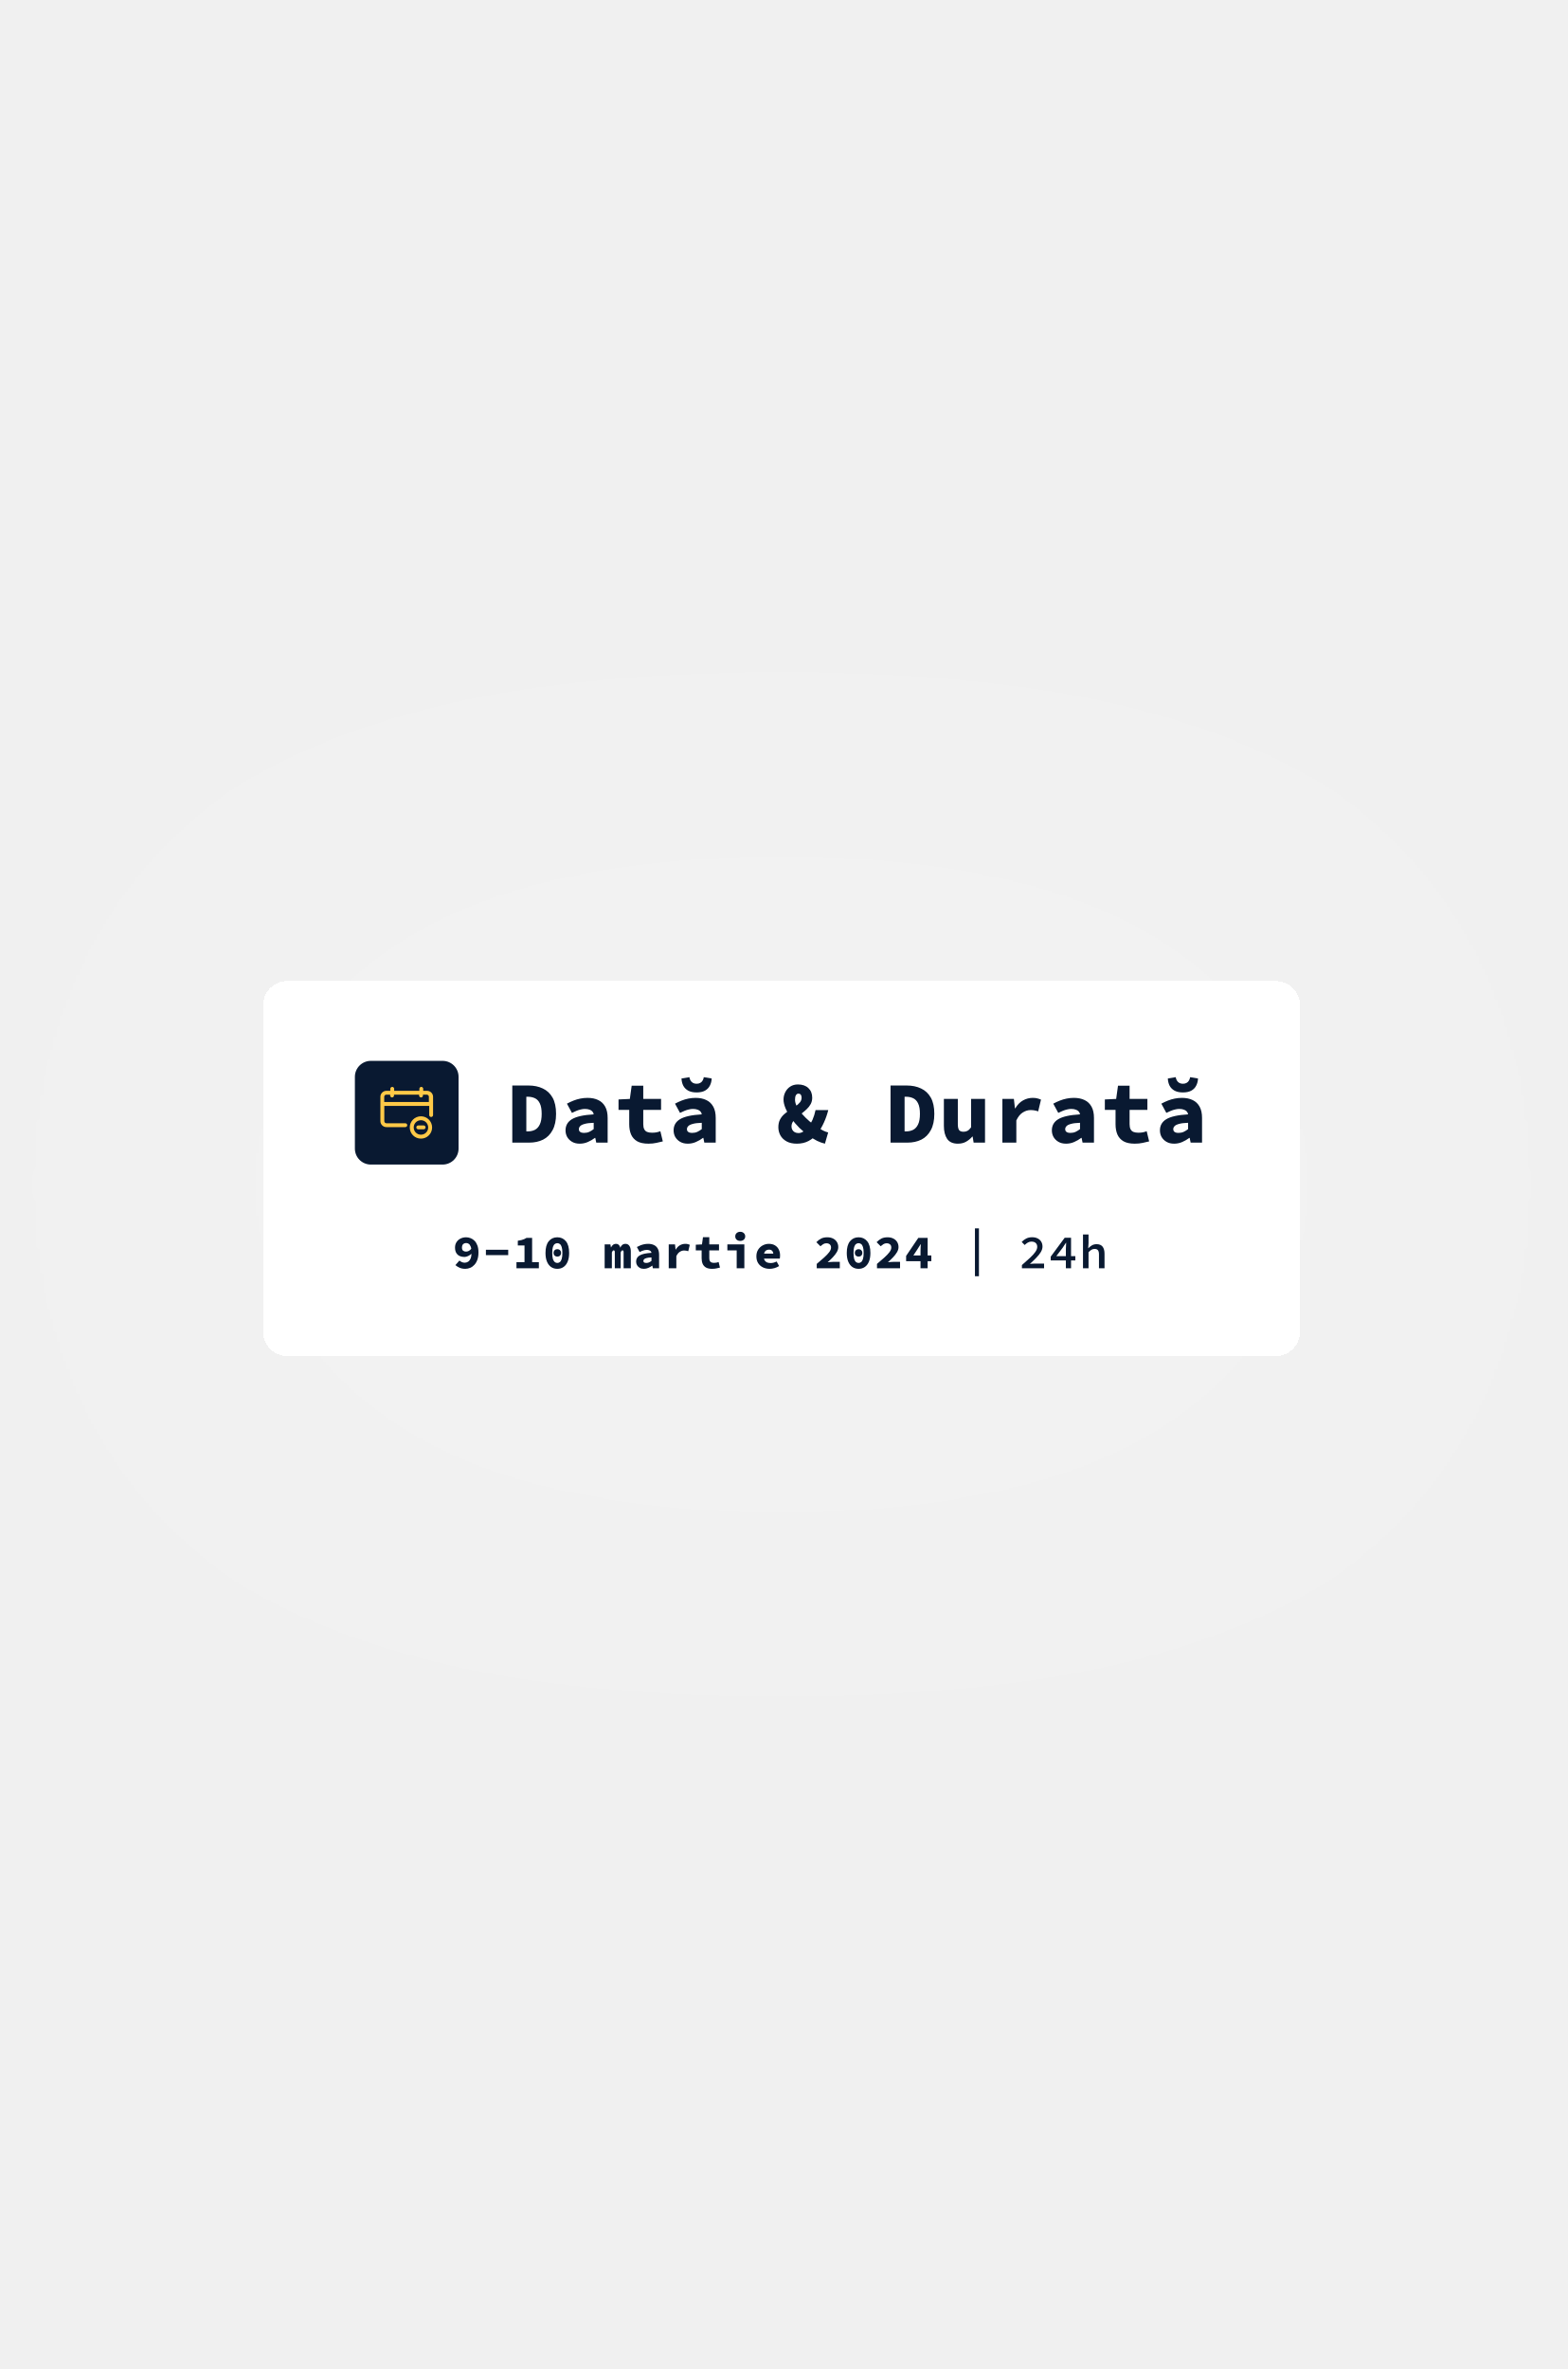
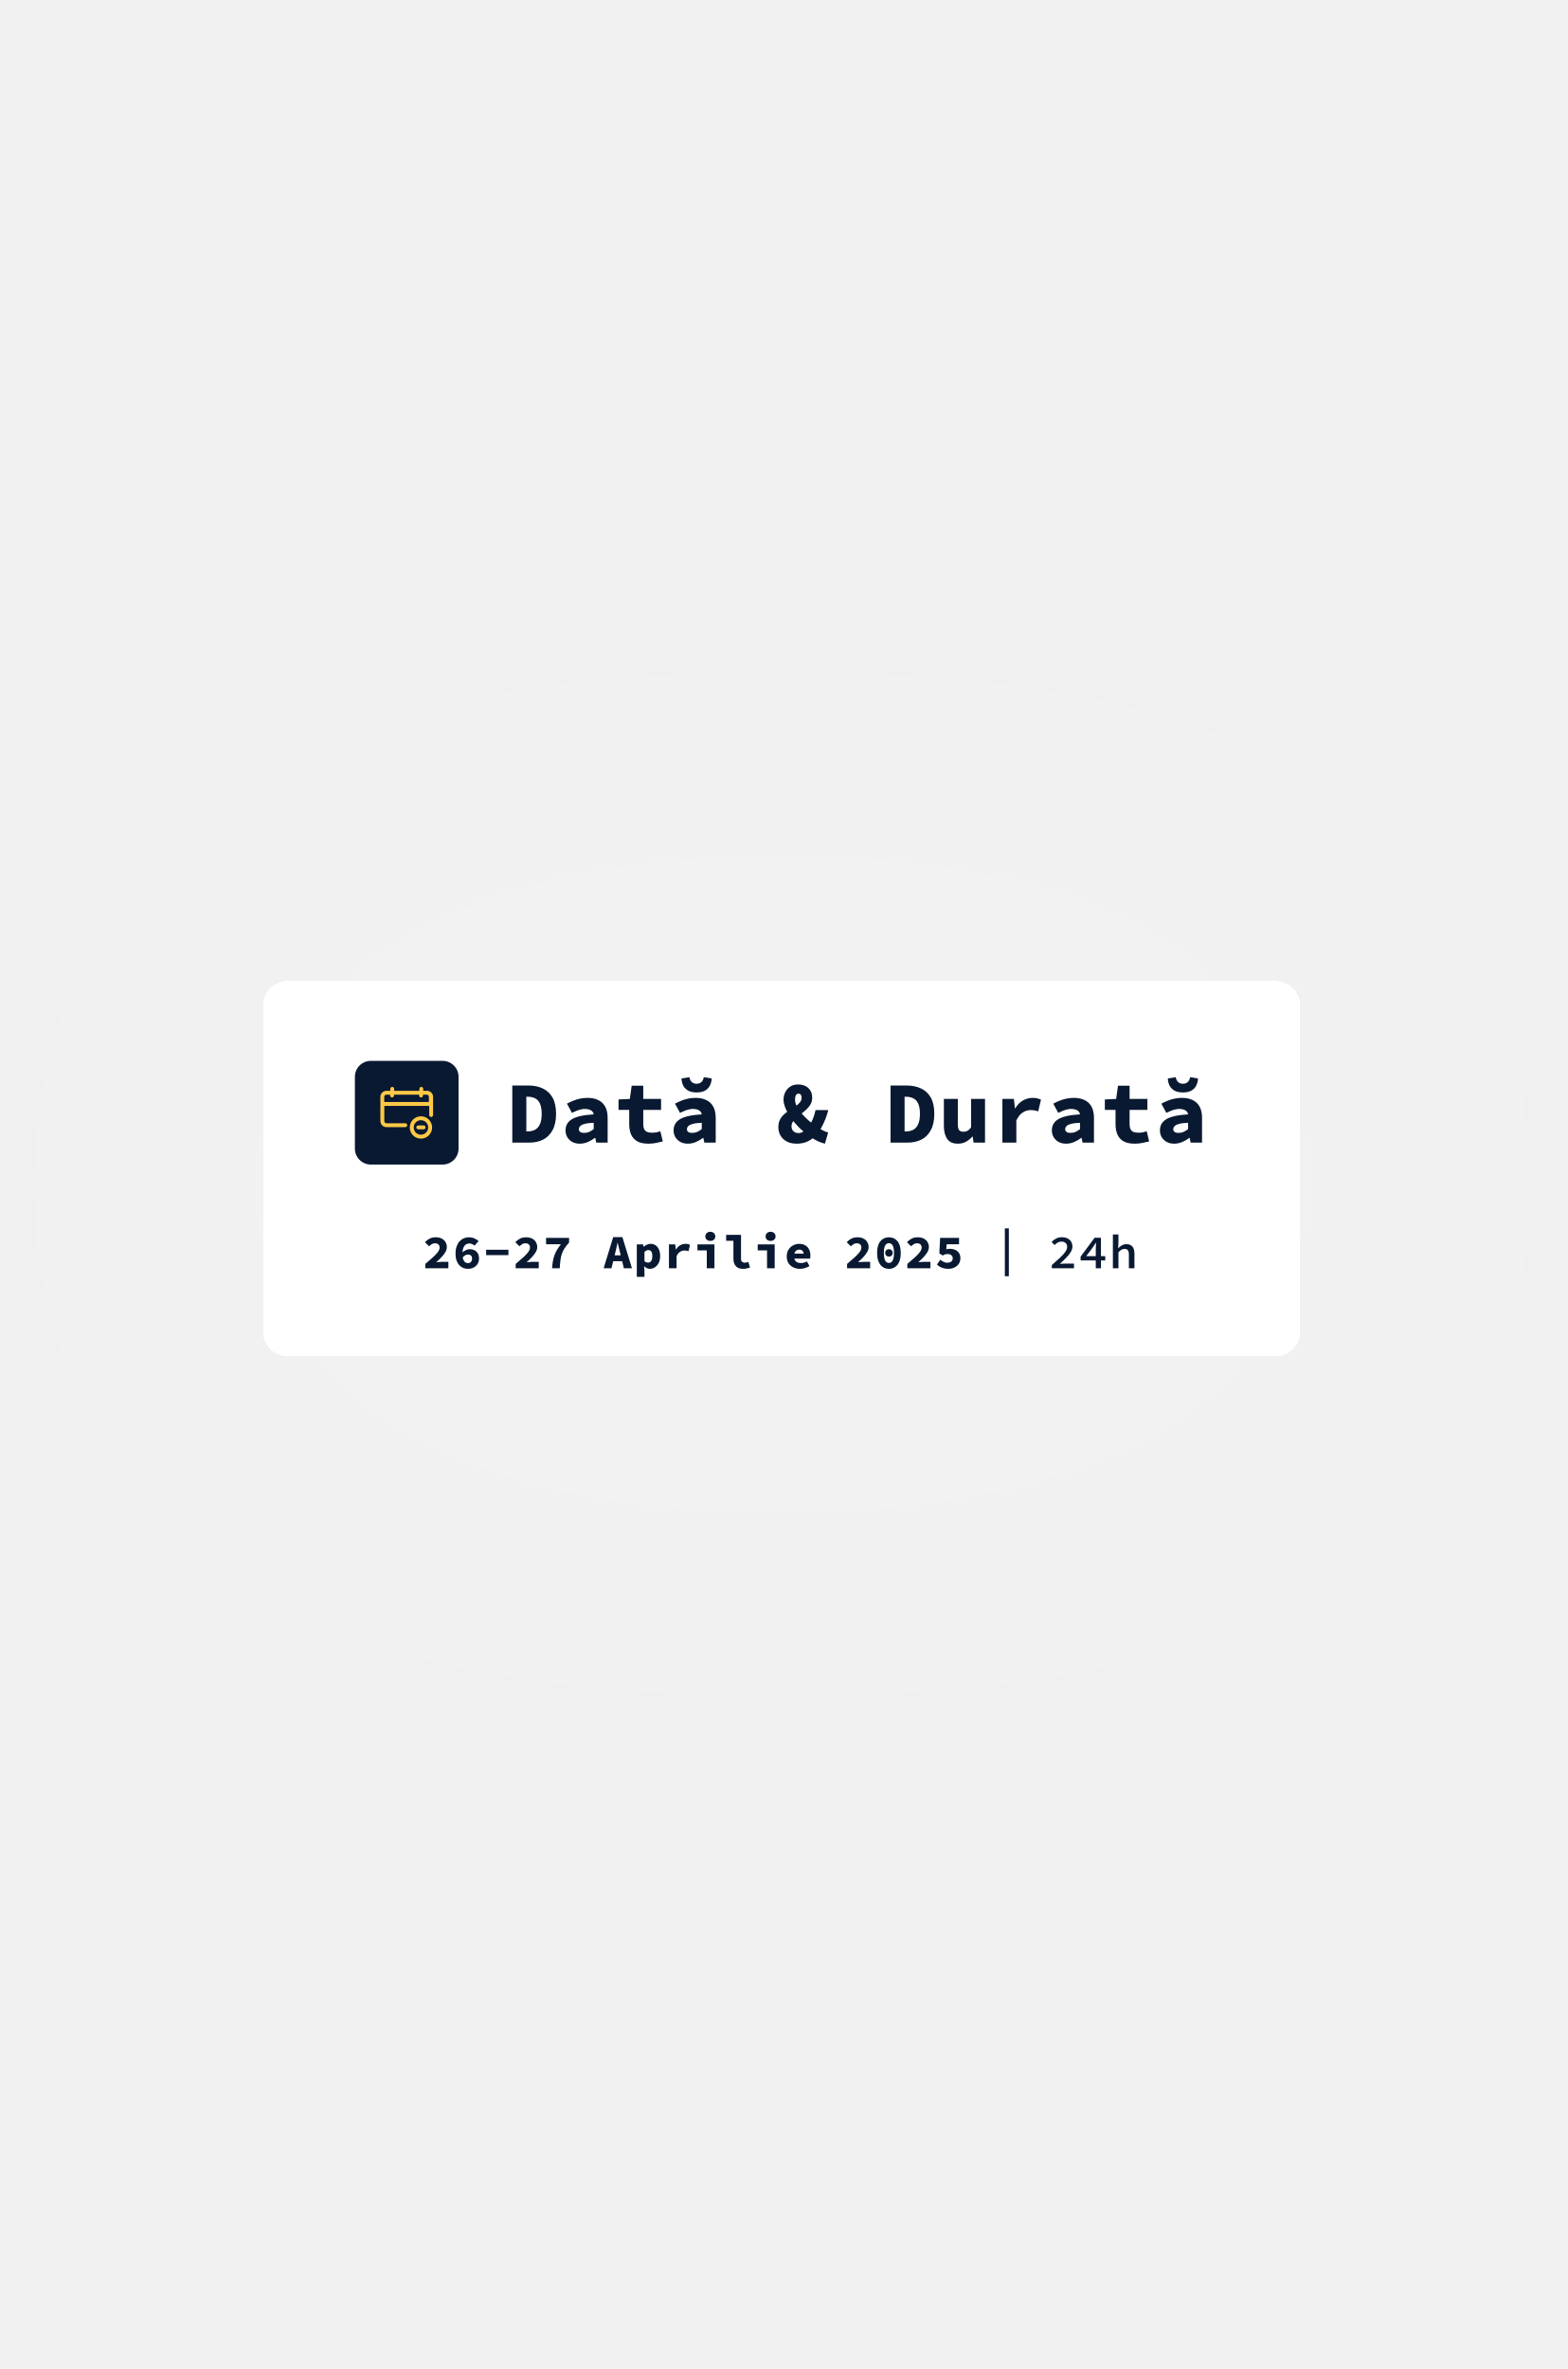
<svg xmlns="http://www.w3.org/2000/svg" width="393" height="594" viewBox="0 0 393 594" fill="none">
  <g filter="url(#filter0_d_123_1589)">
    <rect x="66" y="246" width="260" height="94" rx="6" fill="white" shape-rendering="crispEdges" />
    <rect x="89" y="266" width="26" height="26" rx="4" fill="#091931" />
    <g clip-path="url(#clip0_123_1589)">
      <path d="M107.097 273.509H106.134V273.006C106.134 272.744 105.916 272.525 105.653 272.525C105.391 272.525 105.172 272.744 105.172 273.006V273.509H98.85V273.006C98.85 272.744 98.631 272.525 98.369 272.525C98.106 272.525 97.888 272.744 97.888 273.006V273.509H96.903C96.072 273.509 95.394 274.188 95.394 275.019V281.1C95.394 281.931 96.072 282.609 96.903 282.609H101.65C101.912 282.609 102.131 282.391 102.131 282.128C102.131 281.866 101.912 281.647 101.65 281.647H96.903C96.619 281.647 96.378 281.406 96.378 281.122V277.294H107.644V279.591C107.644 279.853 107.862 280.072 108.125 280.072C108.387 280.072 108.606 279.853 108.606 279.591V274.997C108.606 274.188 107.928 273.509 107.097 273.509ZM96.356 276.309V274.997C96.356 274.713 96.597 274.472 96.881 274.472H97.844V274.691C97.844 274.953 98.062 275.172 98.325 275.172C98.588 275.172 98.806 274.953 98.806 274.691V274.472H105.106V274.691C105.106 274.953 105.325 275.172 105.587 275.172C105.85 275.172 106.069 274.953 106.069 274.691V274.472H107.031C107.316 274.472 107.556 274.713 107.556 274.997V276.309H96.356Z" fill="#FFC947" />
      <path d="M105.566 279.897C104.012 279.897 102.766 281.144 102.766 282.697C102.766 284.25 104.012 285.497 105.566 285.497C107.119 285.497 108.366 284.25 108.366 282.697C108.366 281.144 107.097 279.897 105.566 279.897ZM105.566 284.512C104.559 284.512 103.75 283.703 103.75 282.697C103.75 281.691 104.559 280.881 105.566 280.881C106.572 280.881 107.381 281.691 107.381 282.697C107.381 283.703 106.572 284.512 105.566 284.512Z" fill="#FFC947" />
      <path d="M106.244 282.194H104.888C104.625 282.194 104.406 282.412 104.406 282.675C104.406 282.937 104.625 283.156 104.888 283.156H106.244C106.506 283.156 106.725 282.937 106.725 282.675C106.725 282.412 106.506 282.194 106.244 282.194Z" fill="#FFC947" />
    </g>
    <path d="M128.474 286.5V272.178H132.522C133.901 272.178 135.103 272.427 136.13 272.926C137.171 273.41 137.985 274.173 138.572 275.214C139.159 276.255 139.452 277.612 139.452 279.284C139.452 280.941 139.159 282.305 138.572 283.376C138 284.447 137.208 285.239 136.196 285.752C135.184 286.251 134.025 286.5 132.72 286.5H128.474ZM131.994 283.684H132.324C133.013 283.684 133.622 283.552 134.15 283.288C134.678 283.009 135.089 282.555 135.382 281.924C135.69 281.293 135.844 280.413 135.844 279.284C135.844 278.155 135.69 277.282 135.382 276.666C135.089 276.05 134.678 275.617 134.15 275.368C133.622 275.119 133.013 274.994 132.324 274.994H131.994V283.684ZM145.391 286.764C144.643 286.764 144.005 286.61 143.477 286.302C142.949 285.994 142.539 285.591 142.245 285.092C141.967 284.593 141.827 284.036 141.827 283.42C141.827 282.203 142.363 281.271 143.433 280.626C144.519 279.966 146.337 279.563 148.889 279.416C148.845 279.123 148.735 278.881 148.559 278.69C148.383 278.485 148.134 278.331 147.811 278.228C147.503 278.111 147.122 278.052 146.667 278.052C146.345 278.052 146.007 278.096 145.655 278.184C145.318 278.257 144.966 278.367 144.599 278.514C144.247 278.661 143.859 278.837 143.433 279.042L142.179 276.732C142.722 276.439 143.272 276.182 143.829 275.962C144.387 275.742 144.959 275.573 145.545 275.456C146.132 275.339 146.733 275.28 147.349 275.28C148.391 275.28 149.285 275.463 150.033 275.83C150.781 276.182 151.361 276.732 151.771 277.48C152.182 278.213 152.387 279.159 152.387 280.318V286.5H149.527L149.285 285.312H149.197C148.655 285.723 148.061 286.067 147.415 286.346C146.77 286.625 146.095 286.764 145.391 286.764ZM146.513 284.058C146.983 284.058 147.408 283.97 147.789 283.794C148.185 283.603 148.552 283.376 148.889 283.112V281.528C147.907 281.557 147.144 281.653 146.601 281.814C146.059 281.961 145.685 282.151 145.479 282.386C145.274 282.606 145.171 282.855 145.171 283.134C145.171 283.339 145.223 283.515 145.325 283.662C145.443 283.794 145.597 283.897 145.787 283.97C145.993 284.029 146.235 284.058 146.513 284.058ZM162.617 286.764C161.443 286.764 160.505 286.566 159.801 286.17C159.097 285.759 158.583 285.187 158.261 284.454C157.953 283.721 157.799 282.87 157.799 281.902V278.294H155.115V275.676L157.953 275.544L158.415 272.222H161.319V275.544H165.785V278.294H161.319V281.858C161.319 282.386 161.399 282.811 161.561 283.134C161.722 283.457 161.964 283.684 162.287 283.816C162.609 283.948 163.02 284.014 163.519 284.014C163.915 284.014 164.281 283.985 164.619 283.926C164.971 283.853 165.301 283.757 165.609 283.64L166.225 286.192C165.741 286.324 165.198 286.449 164.597 286.566C164.01 286.698 163.35 286.764 162.617 286.764ZM172.494 286.764C171.746 286.764 171.108 286.61 170.58 286.302C170.052 285.994 169.642 285.591 169.348 285.092C169.07 284.593 168.93 284.036 168.93 283.42C168.93 282.203 169.466 281.271 170.536 280.626C171.622 279.966 173.44 279.563 175.992 279.416C175.948 279.123 175.838 278.881 175.662 278.69C175.486 278.485 175.237 278.331 174.914 278.228C174.606 278.111 174.225 278.052 173.77 278.052C173.448 278.052 173.11 278.096 172.758 278.184C172.421 278.257 172.069 278.367 171.702 278.514C171.35 278.661 170.962 278.837 170.536 279.042L169.282 276.732C169.825 276.439 170.375 276.182 170.932 275.962C171.49 275.742 172.062 275.573 172.648 275.456C173.235 275.339 173.836 275.28 174.452 275.28C175.494 275.28 176.388 275.463 177.136 275.83C177.884 276.182 178.464 276.732 178.874 277.48C179.285 278.213 179.49 279.159 179.49 280.318V286.5H176.63L176.388 285.312H176.3C175.758 285.723 175.164 286.067 174.518 286.346C173.873 286.625 173.198 286.764 172.494 286.764ZM173.616 284.058C174.086 284.058 174.511 283.97 174.892 283.794C175.288 283.603 175.655 283.376 175.992 283.112V281.528C175.01 281.557 174.247 281.653 173.704 281.814C173.162 281.961 172.788 282.151 172.582 282.386C172.377 282.606 172.274 282.855 172.274 283.134C172.274 283.339 172.326 283.515 172.428 283.662C172.546 283.794 172.7 283.897 172.89 283.97C173.096 284.029 173.338 284.058 173.616 284.058ZM174.694 273.916C173.858 273.916 173.162 273.769 172.604 273.476C172.047 273.168 171.629 272.75 171.35 272.222C171.086 271.694 170.94 271.093 170.91 270.418L172.89 270.088C172.934 270.396 173.03 270.675 173.176 270.924C173.323 271.173 173.521 271.371 173.77 271.518C174.02 271.665 174.328 271.738 174.694 271.738C175.061 271.738 175.369 271.665 175.618 271.518C175.882 271.371 176.08 271.173 176.212 270.924C176.359 270.675 176.454 270.396 176.498 270.088L178.478 270.418C178.449 271.093 178.295 271.694 178.016 272.222C177.752 272.75 177.342 273.168 176.784 273.476C176.242 273.769 175.545 273.916 174.694 273.916ZM199.839 286.764C198.812 286.764 197.954 286.573 197.265 286.192C196.576 285.811 196.055 285.305 195.703 284.674C195.366 284.043 195.197 283.369 195.197 282.65C195.197 281.887 195.336 281.242 195.615 280.714C195.894 280.186 196.253 279.731 196.693 279.35C197.148 278.954 197.617 278.602 198.101 278.294C198.6 277.986 199.069 277.685 199.509 277.392C199.949 277.084 200.308 276.761 200.587 276.424C200.88 276.087 201.027 275.691 201.027 275.236C201.027 274.913 200.961 274.664 200.829 274.488C200.712 274.312 200.499 274.224 200.191 274.224C199.956 274.224 199.758 274.356 199.597 274.62C199.45 274.869 199.377 275.236 199.377 275.72C199.377 276.277 199.538 276.864 199.861 277.48C200.198 278.096 200.638 278.719 201.181 279.35C201.738 279.981 202.347 280.582 203.007 281.154C203.682 281.711 204.364 282.203 205.053 282.628C205.537 282.965 205.999 283.251 206.439 283.486C206.894 283.706 207.312 283.86 207.693 283.948L206.879 286.764C206.219 286.603 205.566 286.368 204.921 286.06C204.276 285.737 203.623 285.327 202.963 284.828C202.098 284.241 201.269 283.567 200.477 282.804C199.7 282.027 199.01 281.22 198.409 280.384C197.822 279.533 197.353 278.705 197.001 277.898C196.664 277.091 196.495 276.365 196.495 275.72C196.495 275.045 196.642 274.422 196.935 273.85C197.228 273.263 197.646 272.794 198.189 272.442C198.732 272.09 199.37 271.914 200.103 271.914C201.218 271.914 202.09 272.215 202.721 272.816C203.366 273.417 203.689 274.224 203.689 275.236C203.689 275.823 203.564 276.351 203.315 276.82C203.066 277.275 202.743 277.693 202.347 278.074C201.951 278.455 201.533 278.815 201.093 279.152C200.653 279.489 200.235 279.827 199.839 280.164C199.443 280.487 199.12 280.839 198.871 281.22C198.622 281.587 198.497 281.997 198.497 282.452C198.497 282.775 198.57 283.061 198.717 283.31C198.864 283.559 199.069 283.757 199.333 283.904C199.612 284.036 199.927 284.102 200.279 284.102C200.675 284.102 201.064 283.977 201.445 283.728C201.841 283.464 202.23 283.119 202.611 282.694C203.051 282.151 203.432 281.521 203.755 280.802C204.078 280.069 204.334 279.247 204.525 278.338H207.715C207.451 279.409 207.092 280.443 206.637 281.44C206.197 282.423 205.654 283.361 205.009 284.256C204.393 285.004 203.652 285.613 202.787 286.082C201.936 286.537 200.954 286.764 199.839 286.764ZM223.334 286.5V272.178H227.382C228.761 272.178 229.963 272.427 230.99 272.926C232.031 273.41 232.845 274.173 233.432 275.214C234.019 276.255 234.312 277.612 234.312 279.284C234.312 280.941 234.019 282.305 233.432 283.376C232.86 284.447 232.068 285.239 231.056 285.752C230.044 286.251 228.885 286.5 227.58 286.5H223.334ZM226.854 283.684H227.184C227.873 283.684 228.482 283.552 229.01 283.288C229.538 283.009 229.949 282.555 230.242 281.924C230.55 281.293 230.704 280.413 230.704 279.284C230.704 278.155 230.55 277.282 230.242 276.666C229.949 276.05 229.538 275.617 229.01 275.368C228.482 275.119 227.873 274.994 227.184 274.994H226.854V283.684ZM240.207 286.764C238.975 286.764 238.081 286.361 237.523 285.554C236.981 284.747 236.709 283.662 236.709 282.298V275.544H240.207V281.858C240.207 282.518 240.303 283.002 240.493 283.31C240.699 283.618 241.08 283.772 241.637 283.772C242.004 283.772 242.327 283.699 242.605 283.552C242.899 283.405 243.207 283.112 243.529 282.672V275.544H247.027V286.5H244.167L243.925 284.982H243.837C243.368 285.525 242.84 285.957 242.253 286.28C241.681 286.603 240.999 286.764 240.207 286.764ZM251.383 286.5V275.544H254.265L254.529 277.898H254.617C255.145 277.003 255.79 276.343 256.553 275.918C257.315 275.493 258.122 275.28 258.973 275.28C259.471 275.28 259.867 275.324 260.161 275.412C260.454 275.485 260.755 275.588 261.063 275.72L260.359 278.668C260.036 278.551 259.735 278.47 259.457 278.426C259.178 278.367 258.841 278.338 258.445 278.338C257.785 278.338 257.139 278.536 256.509 278.932C255.878 279.313 255.335 279.981 254.881 280.934V286.5H251.383ZM267.354 286.764C266.606 286.764 265.968 286.61 265.44 286.302C264.912 285.994 264.501 285.591 264.208 285.092C263.929 284.593 263.79 284.036 263.79 283.42C263.79 282.203 264.325 281.271 265.396 280.626C266.481 279.966 268.3 279.563 270.852 279.416C270.808 279.123 270.698 278.881 270.522 278.69C270.346 278.485 270.097 278.331 269.774 278.228C269.466 278.111 269.085 278.052 268.63 278.052C268.307 278.052 267.97 278.096 267.618 278.184C267.281 278.257 266.929 278.367 266.562 278.514C266.21 278.661 265.821 278.837 265.396 279.042L264.142 276.732C264.685 276.439 265.235 276.182 265.792 275.962C266.349 275.742 266.921 275.573 267.508 275.456C268.095 275.339 268.696 275.28 269.312 275.28C270.353 275.28 271.248 275.463 271.996 275.83C272.744 276.182 273.323 276.732 273.734 277.48C274.145 278.213 274.35 279.159 274.35 280.318V286.5H271.49L271.248 285.312H271.16C270.617 285.723 270.023 286.067 269.378 286.346C268.733 286.625 268.058 286.764 267.354 286.764ZM268.476 284.058C268.945 284.058 269.371 283.97 269.752 283.794C270.148 283.603 270.515 283.376 270.852 283.112V281.528C269.869 281.557 269.107 281.653 268.564 281.814C268.021 281.961 267.647 282.151 267.442 282.386C267.237 282.606 267.134 282.855 267.134 283.134C267.134 283.339 267.185 283.515 267.288 283.662C267.405 283.794 267.559 283.897 267.75 283.97C267.955 284.029 268.197 284.058 268.476 284.058ZM284.579 286.764C283.406 286.764 282.467 286.566 281.763 286.17C281.059 285.759 280.546 285.187 280.223 284.454C279.915 283.721 279.761 282.87 279.761 281.902V278.294H277.077V275.676L279.915 275.544L280.377 272.222H283.281V275.544H287.747V278.294H283.281V281.858C283.281 282.386 283.362 282.811 283.523 283.134C283.685 283.457 283.927 283.684 284.249 283.816C284.572 283.948 284.983 284.014 285.481 284.014C285.877 284.014 286.244 283.985 286.581 283.926C286.933 283.853 287.263 283.757 287.571 283.64L288.187 286.192C287.703 286.324 287.161 286.449 286.559 286.566C285.973 286.698 285.313 286.764 284.579 286.764ZM294.457 286.764C293.709 286.764 293.071 286.61 292.543 286.302C292.015 285.994 291.604 285.591 291.311 285.092C291.032 284.593 290.893 284.036 290.893 283.42C290.893 282.203 291.428 281.271 292.499 280.626C293.584 279.966 295.403 279.563 297.955 279.416C297.911 279.123 297.801 278.881 297.625 278.69C297.449 278.485 297.2 278.331 296.877 278.228C296.569 278.111 296.188 278.052 295.733 278.052C295.41 278.052 295.073 278.096 294.721 278.184C294.384 278.257 294.032 278.367 293.665 278.514C293.313 278.661 292.924 278.837 292.499 279.042L291.245 276.732C291.788 276.439 292.338 276.182 292.895 275.962C293.452 275.742 294.024 275.573 294.611 275.456C295.198 275.339 295.799 275.28 296.415 275.28C297.456 275.28 298.351 275.463 299.099 275.83C299.847 276.182 300.426 276.732 300.837 277.48C301.248 278.213 301.453 279.159 301.453 280.318V286.5H298.593L298.351 285.312H298.263C297.72 285.723 297.126 286.067 296.481 286.346C295.836 286.625 295.161 286.764 294.457 286.764ZM295.579 284.058C296.048 284.058 296.474 283.97 296.855 283.794C297.251 283.603 297.618 283.376 297.955 283.112V281.528C296.972 281.557 296.21 281.653 295.667 281.814C295.124 281.961 294.75 282.151 294.545 282.386C294.34 282.606 294.237 282.855 294.237 283.134C294.237 283.339 294.288 283.515 294.391 283.662C294.508 283.794 294.662 283.897 294.853 283.97C295.058 284.029 295.3 284.058 295.579 284.058ZM296.657 273.916C295.821 273.916 295.124 273.769 294.567 273.476C294.01 273.168 293.592 272.75 293.313 272.222C293.049 271.694 292.902 271.093 292.873 270.418L294.853 270.088C294.897 270.396 294.992 270.675 295.139 270.924C295.286 271.173 295.484 271.371 295.733 271.518C295.982 271.665 296.29 271.738 296.657 271.738C297.024 271.738 297.332 271.665 297.581 271.518C297.845 271.371 298.043 271.173 298.175 270.924C298.322 270.675 298.417 270.396 298.461 270.088L300.441 270.418C300.412 271.093 300.258 271.694 299.979 272.222C299.715 272.75 299.304 273.168 298.747 273.476C298.204 273.769 297.508 273.916 296.657 273.916Z" fill="#091931" />
-     <path d="M116.692 318.144C116.14 318.144 115.652 318.048 115.228 317.856C114.812 317.664 114.472 317.448 114.208 317.208L115.216 316.068C115.368 316.204 115.56 316.328 115.792 316.44C116.032 316.552 116.276 316.608 116.524 316.608C116.836 316.608 117.12 316.528 117.376 316.368C117.64 316.2 117.852 315.932 118.012 315.564C118.172 315.188 118.252 314.68 118.252 314.04C118.252 313.408 118.184 312.92 118.048 312.576C117.912 312.232 117.744 311.996 117.544 311.868C117.344 311.74 117.136 311.676 116.92 311.676C116.744 311.676 116.572 311.712 116.404 311.784C116.236 311.856 116.1 311.976 115.996 312.144C115.9 312.312 115.852 312.536 115.852 312.816C115.852 313.176 115.948 313.436 116.14 313.596C116.332 313.748 116.58 313.824 116.884 313.824C117.1 313.824 117.324 313.768 117.556 313.656C117.788 313.536 118.016 313.336 118.24 313.056L118.324 314.28C118.052 314.56 117.74 314.78 117.388 314.94C117.044 315.092 116.736 315.168 116.464 315.168C116.024 315.168 115.624 315.088 115.264 314.928C114.912 314.76 114.632 314.504 114.424 314.16C114.216 313.808 114.112 313.36 114.112 312.816C114.112 312.28 114.24 311.82 114.496 311.436C114.752 311.044 115.088 310.748 115.504 310.548C115.928 310.34 116.388 310.236 116.884 310.236C117.268 310.236 117.644 310.308 118.012 310.452C118.388 310.596 118.724 310.82 119.02 311.124C119.316 311.428 119.552 311.82 119.728 312.3C119.904 312.78 119.992 313.36 119.992 314.04C119.992 314.736 119.9 315.344 119.716 315.864C119.532 316.376 119.284 316.8 118.972 317.136C118.668 317.472 118.316 317.724 117.916 317.892C117.524 318.06 117.116 318.144 116.692 318.144ZM121.859 314.712V313.368H127.451V314.712H121.859ZM129.523 318V316.464H131.539V312.288H129.859V311.1C130.211 311.052 130.511 310.996 130.759 310.932C131.015 310.868 131.243 310.792 131.443 310.704C131.643 310.616 131.847 310.508 132.055 310.38H133.447V316.464H135.139V318H129.523ZM139.766 318.144C139.174 318.144 138.654 317.992 138.206 317.688C137.766 317.384 137.422 316.936 137.174 316.344C136.926 315.752 136.802 315.024 136.802 314.16C136.802 312.856 137.074 311.876 137.618 311.22C138.162 310.564 138.878 310.236 139.766 310.236C140.654 310.236 141.37 310.564 141.914 311.22C142.458 311.876 142.73 312.856 142.73 314.16C142.73 315.024 142.606 315.752 142.358 316.344C142.11 316.936 141.762 317.384 141.314 317.688C140.874 317.992 140.358 318.144 139.766 318.144ZM139.766 316.668C139.998 316.668 140.21 316.596 140.402 316.452C140.594 316.3 140.746 316.044 140.858 315.684C140.978 315.316 141.038 314.808 141.038 314.16C141.038 313.512 140.978 313.012 140.858 312.66C140.746 312.308 140.594 312.064 140.402 311.928C140.21 311.784 139.998 311.712 139.766 311.712C139.534 311.712 139.322 311.784 139.13 311.928C138.938 312.064 138.782 312.308 138.662 312.66C138.55 313.012 138.494 313.512 138.494 314.16C138.494 314.808 138.55 315.316 138.662 315.684C138.782 316.044 138.938 316.3 139.13 316.452C139.322 316.596 139.534 316.668 139.766 316.668ZM139.766 315.084C139.502 315.084 139.278 315 139.094 314.832C138.918 314.656 138.83 314.428 138.83 314.148C138.83 313.868 138.918 313.644 139.094 313.476C139.278 313.3 139.502 313.212 139.766 313.212C140.038 313.212 140.262 313.3 140.438 313.476C140.614 313.644 140.702 313.868 140.702 314.148C140.702 314.428 140.614 314.656 140.438 314.832C140.262 315 140.038 315.084 139.766 315.084ZM151.637 318V312.024H153.077L153.209 312.756H153.257C153.361 312.516 153.513 312.312 153.713 312.144C153.921 311.968 154.197 311.88 154.541 311.88C154.789 311.88 155.001 311.964 155.177 312.132C155.361 312.292 155.489 312.532 155.561 312.852C155.657 312.588 155.813 312.36 156.029 312.168C156.245 311.976 156.521 311.88 156.857 311.88C157.289 311.88 157.621 312.056 157.853 312.408C158.085 312.752 158.201 313.224 158.201 313.824V318H156.389V313.956C156.389 313.66 156.301 313.512 156.125 313.512C156.029 313.512 155.945 313.552 155.873 313.632C155.801 313.712 155.729 313.844 155.657 314.028V318H154.181V313.956C154.181 313.804 154.157 313.692 154.109 313.62C154.069 313.548 153.997 313.512 153.893 313.512C153.805 313.512 153.725 313.552 153.653 313.632C153.589 313.712 153.521 313.844 153.449 314.028V318H151.637ZM161.472 318.144C161.064 318.144 160.716 318.06 160.428 317.892C160.14 317.724 159.916 317.504 159.756 317.232C159.604 316.96 159.528 316.656 159.528 316.32C159.528 315.656 159.82 315.148 160.404 314.796C160.996 314.436 161.988 314.216 163.38 314.136C163.356 313.976 163.296 313.844 163.2 313.74C163.104 313.628 162.968 313.544 162.792 313.488C162.624 313.424 162.416 313.392 162.168 313.392C161.992 313.392 161.808 313.416 161.616 313.464C161.432 313.504 161.24 313.564 161.04 313.644C160.848 313.724 160.636 313.82 160.404 313.932L159.72 312.672C160.016 312.512 160.316 312.372 160.62 312.252C160.924 312.132 161.236 312.04 161.556 311.976C161.876 311.912 162.204 311.88 162.54 311.88C163.108 311.88 163.596 311.98 164.004 312.18C164.412 312.372 164.728 312.672 164.952 313.08C165.176 313.48 165.288 313.996 165.288 314.628V318H163.728L163.596 317.352H163.548C163.252 317.576 162.928 317.764 162.576 317.916C162.224 318.068 161.856 318.144 161.472 318.144ZM162.084 316.668C162.34 316.668 162.572 316.62 162.78 316.524C162.996 316.42 163.196 316.296 163.38 316.152V315.288C162.844 315.304 162.428 315.356 162.132 315.444C161.836 315.524 161.632 315.628 161.52 315.756C161.408 315.876 161.352 316.012 161.352 316.164C161.352 316.276 161.38 316.372 161.436 316.452C161.5 316.524 161.584 316.58 161.688 316.62C161.8 316.652 161.932 316.668 162.084 316.668ZM167.707 318V312.024H169.279L169.423 313.308H169.471C169.759 312.82 170.111 312.46 170.527 312.228C170.943 311.996 171.383 311.88 171.847 311.88C172.119 311.88 172.335 311.904 172.495 311.952C172.655 311.992 172.819 312.048 172.987 312.12L172.603 313.728C172.427 313.664 172.263 313.62 172.111 313.596C171.959 313.564 171.775 313.548 171.559 313.548C171.199 313.548 170.847 313.656 170.503 313.872C170.159 314.08 169.863 314.444 169.615 314.964V318H167.707ZM178.587 318.144C177.947 318.144 177.435 318.036 177.051 317.82C176.667 317.596 176.387 317.284 176.211 316.884C176.043 316.484 175.959 316.02 175.959 315.492V313.524H174.495V312.096L176.043 312.024L176.295 310.212H177.879V312.024H180.315V313.524H177.879V315.468C177.879 315.756 177.923 315.988 178.011 316.164C178.099 316.34 178.231 316.464 178.407 316.536C178.583 316.608 178.807 316.644 179.079 316.644C179.295 316.644 179.495 316.628 179.679 316.596C179.871 316.556 180.051 316.504 180.219 316.44L180.555 317.832C180.291 317.904 179.995 317.972 179.667 318.036C179.347 318.108 178.987 318.144 178.587 318.144ZM184.75 318V313.524H182.41V312.024H186.67V318H184.75ZM185.638 311.148C185.278 311.148 184.978 311.044 184.738 310.836C184.506 310.628 184.39 310.352 184.39 310.008C184.39 309.664 184.506 309.388 184.738 309.18C184.978 308.964 185.278 308.856 185.638 308.856C185.998 308.856 186.294 308.964 186.526 309.18C186.766 309.388 186.886 309.664 186.886 310.008C186.886 310.352 186.766 310.628 186.526 310.836C186.294 311.044 185.998 311.148 185.638 311.148ZM193.013 318.144C192.389 318.144 191.825 318.02 191.321 317.772C190.817 317.524 190.417 317.168 190.121 316.704C189.833 316.24 189.689 315.676 189.689 315.012C189.689 314.356 189.837 313.796 190.133 313.332C190.429 312.868 190.813 312.512 191.285 312.264C191.765 312.008 192.273 311.88 192.809 311.88C193.425 311.88 193.941 312.008 194.357 312.264C194.781 312.52 195.097 312.868 195.305 313.308C195.521 313.74 195.629 314.224 195.629 314.76C195.629 314.928 195.621 315.092 195.605 315.252C195.589 315.404 195.573 315.516 195.557 315.588H191.117V314.328H194.237L193.961 314.676C193.961 314.236 193.869 313.904 193.685 313.68C193.501 313.448 193.229 313.332 192.869 313.332C192.589 313.332 192.349 313.392 192.149 313.512C191.957 313.632 191.805 313.82 191.693 314.076C191.589 314.324 191.537 314.636 191.537 315.012C191.537 315.404 191.601 315.724 191.729 315.972C191.865 316.22 192.061 316.404 192.317 316.524C192.581 316.636 192.901 316.692 193.277 316.692C193.533 316.692 193.777 316.66 194.009 316.596C194.249 316.532 194.501 316.436 194.765 316.308L195.389 317.448C195.045 317.664 194.661 317.836 194.237 317.964C193.813 318.084 193.405 318.144 193.013 318.144ZM204.824 318V316.908C205.528 316.324 206.148 315.788 206.684 315.3C207.228 314.812 207.652 314.364 207.956 313.956C208.26 313.548 208.412 313.168 208.412 312.816C208.412 312.456 208.304 312.188 208.088 312.012C207.88 311.828 207.592 311.736 207.224 311.736C206.936 311.736 206.672 311.812 206.432 311.964C206.192 312.116 205.964 312.288 205.748 312.48L204.728 311.46C205.136 311.044 205.548 310.736 205.964 310.536C206.388 310.336 206.896 310.236 207.488 310.236C208.032 310.236 208.508 310.34 208.916 310.548C209.324 310.748 209.644 311.036 209.876 311.412C210.108 311.78 210.224 312.212 210.224 312.708C210.224 313.124 210.096 313.548 209.84 313.98C209.584 314.412 209.252 314.84 208.844 315.264C208.444 315.688 208.016 316.096 207.56 316.488C207.776 316.464 208.012 316.444 208.268 316.428C208.524 316.404 208.748 316.392 208.94 316.392H210.608V318H204.824ZM215.319 318.144C214.727 318.144 214.207 317.992 213.759 317.688C213.319 317.384 212.975 316.936 212.727 316.344C212.479 315.752 212.355 315.024 212.355 314.16C212.355 312.856 212.627 311.876 213.171 311.22C213.715 310.564 214.431 310.236 215.319 310.236C216.207 310.236 216.923 310.564 217.467 311.22C218.011 311.876 218.283 312.856 218.283 314.16C218.283 315.024 218.159 315.752 217.911 316.344C217.663 316.936 217.315 317.384 216.867 317.688C216.427 317.992 215.911 318.144 215.319 318.144ZM215.319 316.668C215.551 316.668 215.763 316.596 215.955 316.452C216.147 316.3 216.299 316.044 216.411 315.684C216.531 315.316 216.591 314.808 216.591 314.16C216.591 313.512 216.531 313.012 216.411 312.66C216.299 312.308 216.147 312.064 215.955 311.928C215.763 311.784 215.551 311.712 215.319 311.712C215.087 311.712 214.875 311.784 214.683 311.928C214.491 312.064 214.335 312.308 214.215 312.66C214.103 313.012 214.047 313.512 214.047 314.16C214.047 314.808 214.103 315.316 214.215 315.684C214.335 316.044 214.491 316.3 214.683 316.452C214.875 316.596 215.087 316.668 215.319 316.668ZM215.319 315.084C215.055 315.084 214.831 315 214.647 314.832C214.471 314.656 214.383 314.428 214.383 314.148C214.383 313.868 214.471 313.644 214.647 313.476C214.831 313.3 215.055 313.212 215.319 313.212C215.591 313.212 215.815 313.3 215.991 313.476C216.167 313.644 216.255 313.868 216.255 314.148C216.255 314.428 216.167 314.656 215.991 314.832C215.815 315 215.591 315.084 215.319 315.084ZM219.934 318V316.908C220.638 316.324 221.258 315.788 221.794 315.3C222.338 314.812 222.762 314.364 223.066 313.956C223.37 313.548 223.522 313.168 223.522 312.816C223.522 312.456 223.414 312.188 223.198 312.012C222.99 311.828 222.702 311.736 222.334 311.736C222.046 311.736 221.782 311.812 221.542 311.964C221.302 312.116 221.074 312.288 220.858 312.48L219.838 311.46C220.246 311.044 220.658 310.736 221.074 310.536C221.498 310.336 222.006 310.236 222.598 310.236C223.142 310.236 223.618 310.34 224.026 310.548C224.434 310.748 224.754 311.036 224.986 311.412C225.218 311.78 225.334 312.212 225.334 312.708C225.334 313.124 225.206 313.548 224.95 313.98C224.694 314.412 224.362 314.84 223.954 315.264C223.554 315.688 223.126 316.096 222.67 316.488C222.886 316.464 223.122 316.444 223.378 316.428C223.634 316.404 223.858 316.392 224.05 316.392H225.718V318H219.934ZM230.85 318V313.716C230.85 313.46 230.858 313.168 230.874 312.84C230.898 312.512 230.914 312.224 230.922 311.976H230.874C230.746 312.192 230.606 312.412 230.454 312.636C230.31 312.86 230.17 313.084 230.034 313.308L229.062 314.784H233.562V316.236H227.238V314.904L230.298 310.38H232.638V318H230.85Z" fill="#091931" />
-     <rect x="244.5" y="308" width="1" height="12" fill="#091931" />
-     <path d="M256.28 318V317.196C257.08 316.508 257.764 315.896 258.332 315.36C258.908 314.824 259.348 314.336 259.652 313.896C259.964 313.448 260.12 313.028 260.12 312.636C260.12 312.228 259.996 311.908 259.748 311.676C259.5 311.436 259.136 311.316 258.656 311.316C258.328 311.316 258.024 311.4 257.744 311.568C257.464 311.736 257.208 311.936 256.976 312.168L256.22 311.4C256.588 311.024 256.976 310.736 257.384 310.536C257.792 310.328 258.276 310.224 258.836 310.224C259.364 310.224 259.82 310.32 260.204 310.512C260.596 310.704 260.9 310.976 261.116 311.328C261.332 311.68 261.44 312.092 261.44 312.564C261.44 313.012 261.3 313.472 261.02 313.944C260.74 314.408 260.36 314.884 259.88 315.372C259.408 315.86 258.876 316.372 258.284 316.908C258.508 316.884 258.744 316.864 258.992 316.848C259.24 316.832 259.468 316.824 259.676 316.824H261.836V318H256.28ZM267.303 318V313.14C267.311 312.916 267.323 312.664 267.339 312.384C267.355 312.104 267.367 311.852 267.375 311.628H267.315C267.187 311.828 267.051 312.028 266.907 312.228C266.771 312.428 266.639 312.632 266.511 312.84L264.903 314.964H269.679V316.032H263.499V315.096L267.003 310.356H268.599V318H267.303ZM271.595 318V309.528H272.987V311.712L272.903 312.972H272.939C273.195 312.7 273.491 312.464 273.827 312.264C274.171 312.064 274.567 311.964 275.015 311.964C275.695 311.964 276.195 312.172 276.515 312.588C276.835 313.004 276.995 313.592 276.995 314.352V318H275.603V314.532C275.603 314.06 275.519 313.712 275.351 313.488C275.183 313.264 274.899 313.152 274.499 313.152C274.211 313.152 273.955 313.22 273.731 313.356C273.507 313.492 273.259 313.7 272.987 313.98V318H271.595Z" fill="#091931" />
+     <path d="M106.66 318V316.908C107.364 316.324 107.984 315.788 108.52 315.3C109.064 314.812 109.488 314.364 109.792 313.956C110.096 313.548 110.248 313.168 110.248 312.816C110.248 312.456 110.14 312.188 109.924 312.012C109.716 311.828 109.428 311.736 109.06 311.736C108.772 311.736 108.508 311.812 108.268 311.964C108.028 312.116 107.8 312.288 107.584 312.48L106.564 311.46C106.972 311.044 107.384 310.736 107.8 310.536C108.224 310.336 108.732 310.236 109.324 310.236C109.868 310.236 110.344 310.34 110.752 310.548C111.16 310.748 111.48 311.036 111.712 311.412C111.944 311.78 112.06 312.212 112.06 312.708C112.06 313.124 111.932 313.548 111.676 313.98C111.42 314.412 111.088 314.84 110.68 315.264C110.28 315.688 109.852 316.096 109.396 316.488C109.612 316.464 109.848 316.444 110.104 316.428C110.36 316.404 110.584 316.392 110.776 316.392H112.444V318H106.66ZM117.359 318.144C116.967 318.144 116.587 318.076 116.219 317.94C115.851 317.796 115.515 317.572 115.211 317.268C114.915 316.956 114.679 316.56 114.503 316.08C114.327 315.6 114.239 315.024 114.239 314.352C114.239 313.648 114.331 313.04 114.515 312.528C114.699 312.008 114.943 311.58 115.247 311.244C115.559 310.908 115.911 310.656 116.303 310.488C116.703 310.32 117.115 310.236 117.539 310.236C118.091 310.236 118.575 310.332 118.991 310.524C119.415 310.708 119.759 310.928 120.023 311.184L119.015 312.324C118.863 312.18 118.667 312.056 118.427 311.952C118.195 311.84 117.955 311.784 117.707 311.784C117.403 311.784 117.119 311.864 116.855 312.024C116.599 312.184 116.387 312.452 116.219 312.828C116.059 313.196 115.979 313.704 115.979 314.352C115.979 314.976 116.047 315.46 116.183 315.804C116.319 316.148 116.491 316.388 116.699 316.524C116.907 316.652 117.111 316.716 117.311 316.716C117.503 316.716 117.679 316.68 117.839 316.608C117.999 316.528 118.131 316.404 118.235 316.236C118.339 316.068 118.391 315.848 118.391 315.576C118.391 315.208 118.291 314.948 118.091 314.796C117.899 314.636 117.655 314.556 117.359 314.556C117.143 314.556 116.919 314.616 116.687 314.736C116.455 314.848 116.227 315.048 116.003 315.336L115.907 314.112C116.179 313.824 116.487 313.604 116.831 313.452C117.183 313.292 117.495 313.212 117.767 313.212C118.207 313.212 118.603 313.296 118.955 313.464C119.315 313.632 119.599 313.892 119.807 314.244C120.023 314.588 120.131 315.032 120.131 315.576C120.131 316.112 120.003 316.572 119.747 316.956C119.491 317.34 119.151 317.636 118.727 317.844C118.311 318.044 117.855 318.144 117.359 318.144ZM121.915 314.712V313.368H127.507V314.712H121.915ZM129.326 318V316.908C130.03 316.324 130.65 315.788 131.186 315.3C131.73 314.812 132.154 314.364 132.458 313.956C132.762 313.548 132.914 313.168 132.914 312.816C132.914 312.456 132.806 312.188 132.59 312.012C132.382 311.828 132.094 311.736 131.726 311.736C131.438 311.736 131.174 311.812 130.934 311.964C130.694 312.116 130.466 312.288 130.25 312.48L129.23 311.46C129.638 311.044 130.05 310.736 130.466 310.536C130.89 310.336 131.398 310.236 131.99 310.236C132.534 310.236 133.01 310.34 133.418 310.548C133.826 310.748 134.146 311.036 134.378 311.412C134.61 311.78 134.726 312.212 134.726 312.708C134.726 313.124 134.598 313.548 134.342 313.98C134.086 314.412 133.754 314.84 133.346 315.264C132.946 315.688 132.518 316.096 132.062 316.488C132.278 316.464 132.514 316.444 132.77 316.428C133.026 316.404 133.25 316.392 133.442 316.392H135.11V318H129.326ZM138.453 318C138.493 317.384 138.557 316.816 138.645 316.296C138.733 315.776 138.857 315.284 139.017 314.82C139.185 314.348 139.401 313.884 139.665 313.428C139.937 312.964 140.269 312.484 140.661 311.988H136.941V310.38H142.713V311.568C142.233 312.088 141.845 312.58 141.549 313.044C141.261 313.508 141.037 313.98 140.877 314.46C140.725 314.932 140.613 315.456 140.541 316.032C140.469 316.6 140.413 317.256 140.373 318H138.453ZM151.38 318L153.78 310.188H156.084L158.484 318H156.456L155.508 314.124C155.42 313.74 155.32 313.328 155.208 312.888C155.104 312.448 155.004 312.028 154.908 311.628H154.86C154.78 312.028 154.688 312.448 154.584 312.888C154.488 313.328 154.392 313.74 154.296 314.124L153.348 318H151.38ZM153.036 316.236V314.76H156.804V316.236H153.036ZM159.703 320.16V312.024H161.263L161.395 312.6H161.443C161.683 312.384 161.951 312.212 162.247 312.084C162.551 311.948 162.859 311.88 163.171 311.88C163.667 311.88 164.091 312.008 164.443 312.264C164.795 312.512 165.067 312.864 165.259 313.32C165.459 313.768 165.559 314.3 165.559 314.916C165.559 315.604 165.435 316.188 165.187 316.668C164.939 317.148 164.619 317.516 164.227 317.772C163.843 318.02 163.427 318.144 162.979 318.144C162.723 318.144 162.475 318.092 162.235 317.988C161.995 317.876 161.775 317.72 161.575 317.52H161.527L161.623 318.456V320.16H159.703ZM162.535 316.584C162.727 316.584 162.903 316.532 163.063 316.428C163.223 316.316 163.351 316.14 163.447 315.9C163.543 315.66 163.591 315.34 163.591 314.94C163.591 314.596 163.555 314.316 163.483 314.1C163.411 313.876 163.303 313.712 163.159 313.608C163.015 313.496 162.827 313.44 162.595 313.44C162.427 313.44 162.263 313.48 162.103 313.56C161.943 313.632 161.783 313.756 161.623 313.932V316.236C161.767 316.364 161.919 316.456 162.079 316.512C162.239 316.56 162.391 316.584 162.535 316.584ZM167.763 318V312.024H169.335L169.479 313.308H169.527C169.815 312.82 170.167 312.46 170.583 312.228C170.999 311.996 171.439 311.88 171.903 311.88C172.175 311.88 172.391 311.904 172.551 311.952C172.711 311.992 172.875 312.048 173.043 312.12L172.659 313.728C172.483 313.664 172.319 313.62 172.167 313.596C172.015 313.564 171.831 313.548 171.615 313.548C171.255 313.548 170.903 313.656 170.559 313.872C170.215 314.08 169.919 314.444 169.671 314.964V318H167.763ZM177.25 318V313.524H174.91V312.024H179.17V318H177.25ZM178.138 311.148C177.778 311.148 177.478 311.044 177.238 310.836C177.006 310.628 176.89 310.352 176.89 310.008C176.89 309.664 177.006 309.388 177.238 309.18C177.478 308.964 177.778 308.856 178.138 308.856C178.498 308.856 178.794 308.964 179.026 309.18C179.266 309.388 179.386 309.664 179.386 310.008C179.386 310.352 179.266 310.628 179.026 310.836C178.794 311.044 178.498 311.148 178.138 311.148ZM186.269 318.144C185.493 318.144 184.909 317.912 184.517 317.448C184.125 316.976 183.929 316.36 183.929 315.6V311.112H182.105V309.624H185.837V315.672C185.837 316.024 185.937 316.268 186.137 316.404C186.337 316.54 186.549 316.608 186.773 316.608C186.909 316.608 187.045 316.592 187.181 316.56C187.325 316.528 187.489 316.48 187.673 316.416L188.093 317.832C187.781 317.928 187.493 318.004 187.229 318.06C186.973 318.116 186.653 318.144 186.269 318.144ZM192.36 318V313.524H190.02V312.024H194.28V318H192.36ZM193.248 311.148C192.888 311.148 192.588 311.044 192.348 310.836C192.116 310.628 192 310.352 192 310.008C192 309.664 192.116 309.388 192.348 309.18C192.588 308.964 192.888 308.856 193.248 308.856C193.608 308.856 193.904 308.964 194.136 309.18C194.376 309.388 194.496 309.664 194.496 310.008C194.496 310.352 194.376 310.628 194.136 310.836C193.904 311.044 193.608 311.148 193.248 311.148ZM200.624 318.144C200 318.144 199.436 318.02 198.932 317.772C198.428 317.524 198.028 317.168 197.732 316.704C197.444 316.24 197.3 315.676 197.3 315.012C197.3 314.356 197.448 313.796 197.744 313.332C198.04 312.868 198.424 312.512 198.896 312.264C199.376 312.008 199.884 311.88 200.42 311.88C201.036 311.88 201.552 312.008 201.968 312.264C202.392 312.52 202.708 312.868 202.916 313.308C203.132 313.74 203.24 314.224 203.24 314.76C203.24 314.928 203.232 315.092 203.216 315.252C203.2 315.404 203.184 315.516 203.168 315.588H198.728V314.328H201.848L201.572 314.676C201.572 314.236 201.48 313.904 201.296 313.68C201.112 313.448 200.84 313.332 200.48 313.332C200.2 313.332 199.96 313.392 199.76 313.512C199.568 313.632 199.416 313.82 199.304 314.076C199.2 314.324 199.148 314.636 199.148 315.012C199.148 315.404 199.212 315.724 199.34 315.972C199.476 316.22 199.672 316.404 199.928 316.524C200.192 316.636 200.512 316.692 200.888 316.692C201.144 316.692 201.388 316.66 201.62 316.596C201.86 316.532 202.112 316.436 202.376 316.308L203 317.448C202.656 317.664 202.272 317.836 201.848 317.964C201.424 318.084 201.016 318.144 200.624 318.144ZM212.434 318V316.908C213.138 316.324 213.758 315.788 214.294 315.3C214.838 314.812 215.262 314.364 215.566 313.956C215.87 313.548 216.022 313.168 216.022 312.816C216.022 312.456 215.914 312.188 215.698 312.012C215.49 311.828 215.202 311.736 214.834 311.736C214.546 311.736 214.282 311.812 214.042 311.964C213.802 312.116 213.574 312.288 213.358 312.48L212.338 311.46C212.746 311.044 213.158 310.736 213.574 310.536C213.998 310.336 214.506 310.236 215.098 310.236C215.642 310.236 216.118 310.34 216.526 310.548C216.934 310.748 217.254 311.036 217.486 311.412C217.718 311.78 217.834 312.212 217.834 312.708C217.834 313.124 217.706 313.548 217.45 313.98C217.194 314.412 216.862 314.84 216.454 315.264C216.054 315.688 215.626 316.096 215.17 316.488C215.386 316.464 215.622 316.444 215.878 316.428C216.134 316.404 216.358 316.392 216.55 316.392H218.218V318H212.434ZM222.93 318.144C222.338 318.144 221.818 317.992 221.37 317.688C220.93 317.384 220.586 316.936 220.338 316.344C220.09 315.752 219.966 315.024 219.966 314.16C219.966 312.856 220.238 311.876 220.782 311.22C221.326 310.564 222.042 310.236 222.93 310.236C223.818 310.236 224.534 310.564 225.078 311.22C225.622 311.876 225.894 312.856 225.894 314.16C225.894 315.024 225.77 315.752 225.522 316.344C225.274 316.936 224.926 317.384 224.478 317.688C224.038 317.992 223.522 318.144 222.93 318.144ZM222.93 316.668C223.162 316.668 223.374 316.596 223.566 316.452C223.758 316.3 223.91 316.044 224.022 315.684C224.142 315.316 224.202 314.808 224.202 314.16C224.202 313.512 224.142 313.012 224.022 312.66C223.91 312.308 223.758 312.064 223.566 311.928C223.374 311.784 223.162 311.712 222.93 311.712C222.698 311.712 222.486 311.784 222.294 311.928C222.102 312.064 221.946 312.308 221.826 312.66C221.714 313.012 221.658 313.512 221.658 314.16C221.658 314.808 221.714 315.316 221.826 315.684C221.946 316.044 222.102 316.3 222.294 316.452C222.486 316.596 222.698 316.668 222.93 316.668ZM222.93 315.084C222.666 315.084 222.442 315 222.258 314.832C222.082 314.656 221.994 314.428 221.994 314.148C221.994 313.868 222.082 313.644 222.258 313.476C222.442 313.3 222.666 313.212 222.93 313.212C223.202 313.212 223.426 313.3 223.602 313.476C223.778 313.644 223.866 313.868 223.866 314.148C223.866 314.428 223.778 314.656 223.602 314.832C223.426 315 223.202 315.084 222.93 315.084ZM227.545 318V316.908C228.249 316.324 228.869 315.788 229.405 315.3C229.949 314.812 230.373 314.364 230.677 313.956C230.981 313.548 231.133 313.168 231.133 312.816C231.133 312.456 231.025 312.188 230.809 312.012C230.601 311.828 230.313 311.736 229.945 311.736C229.657 311.736 229.393 311.812 229.153 311.964C228.913 312.116 228.685 312.288 228.469 312.48L227.449 311.46C227.857 311.044 228.269 310.736 228.685 310.536C229.109 310.336 229.617 310.236 230.209 310.236C230.753 310.236 231.229 310.34 231.637 310.548C232.045 310.748 232.365 311.036 232.597 311.412C232.829 311.78 232.945 312.212 232.945 312.708C232.945 313.124 232.817 313.548 232.561 313.98C232.305 314.412 231.973 314.84 231.565 315.264C231.165 315.688 230.737 316.096 230.281 316.488C230.497 316.464 230.733 316.444 230.989 316.428C231.245 316.404 231.469 316.392 231.661 316.392H233.329V318H227.545ZM237.836 318.144C237.396 318.144 237 318.096 236.648 318C236.296 317.912 235.98 317.788 235.7 317.628C235.428 317.46 235.184 317.272 234.968 317.064L235.82 315.864C235.988 316 236.16 316.124 236.336 316.236C236.52 316.348 236.712 316.44 236.912 316.512C237.12 316.576 237.332 316.608 237.548 316.608C237.828 316.608 238.072 316.568 238.28 316.488C238.488 316.4 238.648 316.276 238.76 316.116C238.872 315.956 238.928 315.756 238.928 315.516C238.928 315.156 238.804 314.888 238.556 314.712C238.316 314.528 238.008 314.436 237.632 314.436C237.4 314.436 237.2 314.464 237.032 314.52C236.872 314.568 236.664 314.664 236.408 314.808L235.568 314.268L235.772 310.38H240.512V311.988H237.416L237.308 313.26C237.476 313.204 237.628 313.168 237.764 313.152C237.908 313.128 238.064 313.116 238.232 313.116C238.696 313.116 239.124 313.2 239.516 313.368C239.916 313.536 240.236 313.796 240.476 314.148C240.724 314.492 240.848 314.932 240.848 315.468C240.848 316.036 240.708 316.52 240.428 316.92C240.148 317.312 239.776 317.616 239.312 317.832C238.856 318.04 238.364 318.144 237.836 318.144Z" fill="#091931" />
+     <rect x="252" y="308" width="1" height="12" fill="#091931" />
+     <path d="M263.78 318V317.196C264.58 316.508 265.264 315.896 265.832 315.36C266.408 314.824 266.848 314.336 267.152 313.896C267.464 313.448 267.62 313.028 267.62 312.636C267.62 312.228 267.496 311.908 267.248 311.676C267 311.436 266.636 311.316 266.156 311.316C265.828 311.316 265.524 311.4 265.244 311.568C264.964 311.736 264.708 311.936 264.476 312.168L263.72 311.4C264.088 311.024 264.476 310.736 264.884 310.536C265.292 310.328 265.776 310.224 266.336 310.224C266.864 310.224 267.32 310.32 267.704 310.512C268.096 310.704 268.4 310.976 268.616 311.328C268.832 311.68 268.94 312.092 268.94 312.564C268.94 313.012 268.8 313.472 268.52 313.944C268.24 314.408 267.86 314.884 267.38 315.372C266.908 315.86 266.376 316.372 265.784 316.908C266.008 316.884 266.244 316.864 266.492 316.848C266.74 316.832 266.968 316.824 267.176 316.824H269.336V318H263.78ZM274.803 318V313.14C274.811 312.916 274.823 312.664 274.839 312.384C274.855 312.104 274.867 311.852 274.875 311.628H274.815C274.687 311.828 274.551 312.028 274.407 312.228C274.271 312.428 274.139 312.632 274.011 312.84L272.403 314.964H277.179V316.032H270.999V315.096L274.503 310.356H276.099V318H274.803ZM279.095 318V309.528H280.487V311.712L280.403 312.972H280.439C280.695 312.7 280.991 312.464 281.327 312.264C281.671 312.064 282.067 311.964 282.515 311.964C283.195 311.964 283.695 312.172 284.015 312.588C284.335 313.004 284.495 313.592 284.495 314.352V318H283.103V314.532C283.103 314.06 283.019 313.712 282.851 313.488C282.683 313.264 282.399 313.152 281.999 313.152C281.711 313.152 281.455 313.22 281.231 313.356C281.007 313.492 280.759 313.7 280.487 313.98V318H279.095Z" fill="#091931" />
  </g>
  <defs>
    <filter id="filter0_d_123_1589" x="-184" y="0" width="760" height="594" filterUnits="userSpaceOnUse" color-interpolation-filters="sRGB">
      <feFlood flood-opacity="0" result="BackgroundImageFix" />
      <feColorMatrix in="SourceAlpha" type="matrix" values="0 0 0 0 0 0 0 0 0 0 0 0 0 0 0 0 0 0 127 0" result="hardAlpha" />
      <feOffset dy="4" />
      <feGaussianBlur stdDeviation="125" />
      <feComposite in2="hardAlpha" operator="out" />
      <feColorMatrix type="matrix" values="0 0 0 0 1 0 0 0 0 1 0 0 0 0 1 0 0 0 0.37 0" />
      <feBlend mode="normal" in2="BackgroundImageFix" result="effect1_dropShadow_123_1589" />
      <feBlend mode="normal" in="SourceGraphic" in2="effect1_dropShadow_123_1589" result="shape" />
    </filter>
    <clipPath id="clip0_123_1589">
      <rect width="14" height="14" fill="white" transform="translate(95 272)" />
    </clipPath>
  </defs>
</svg>
